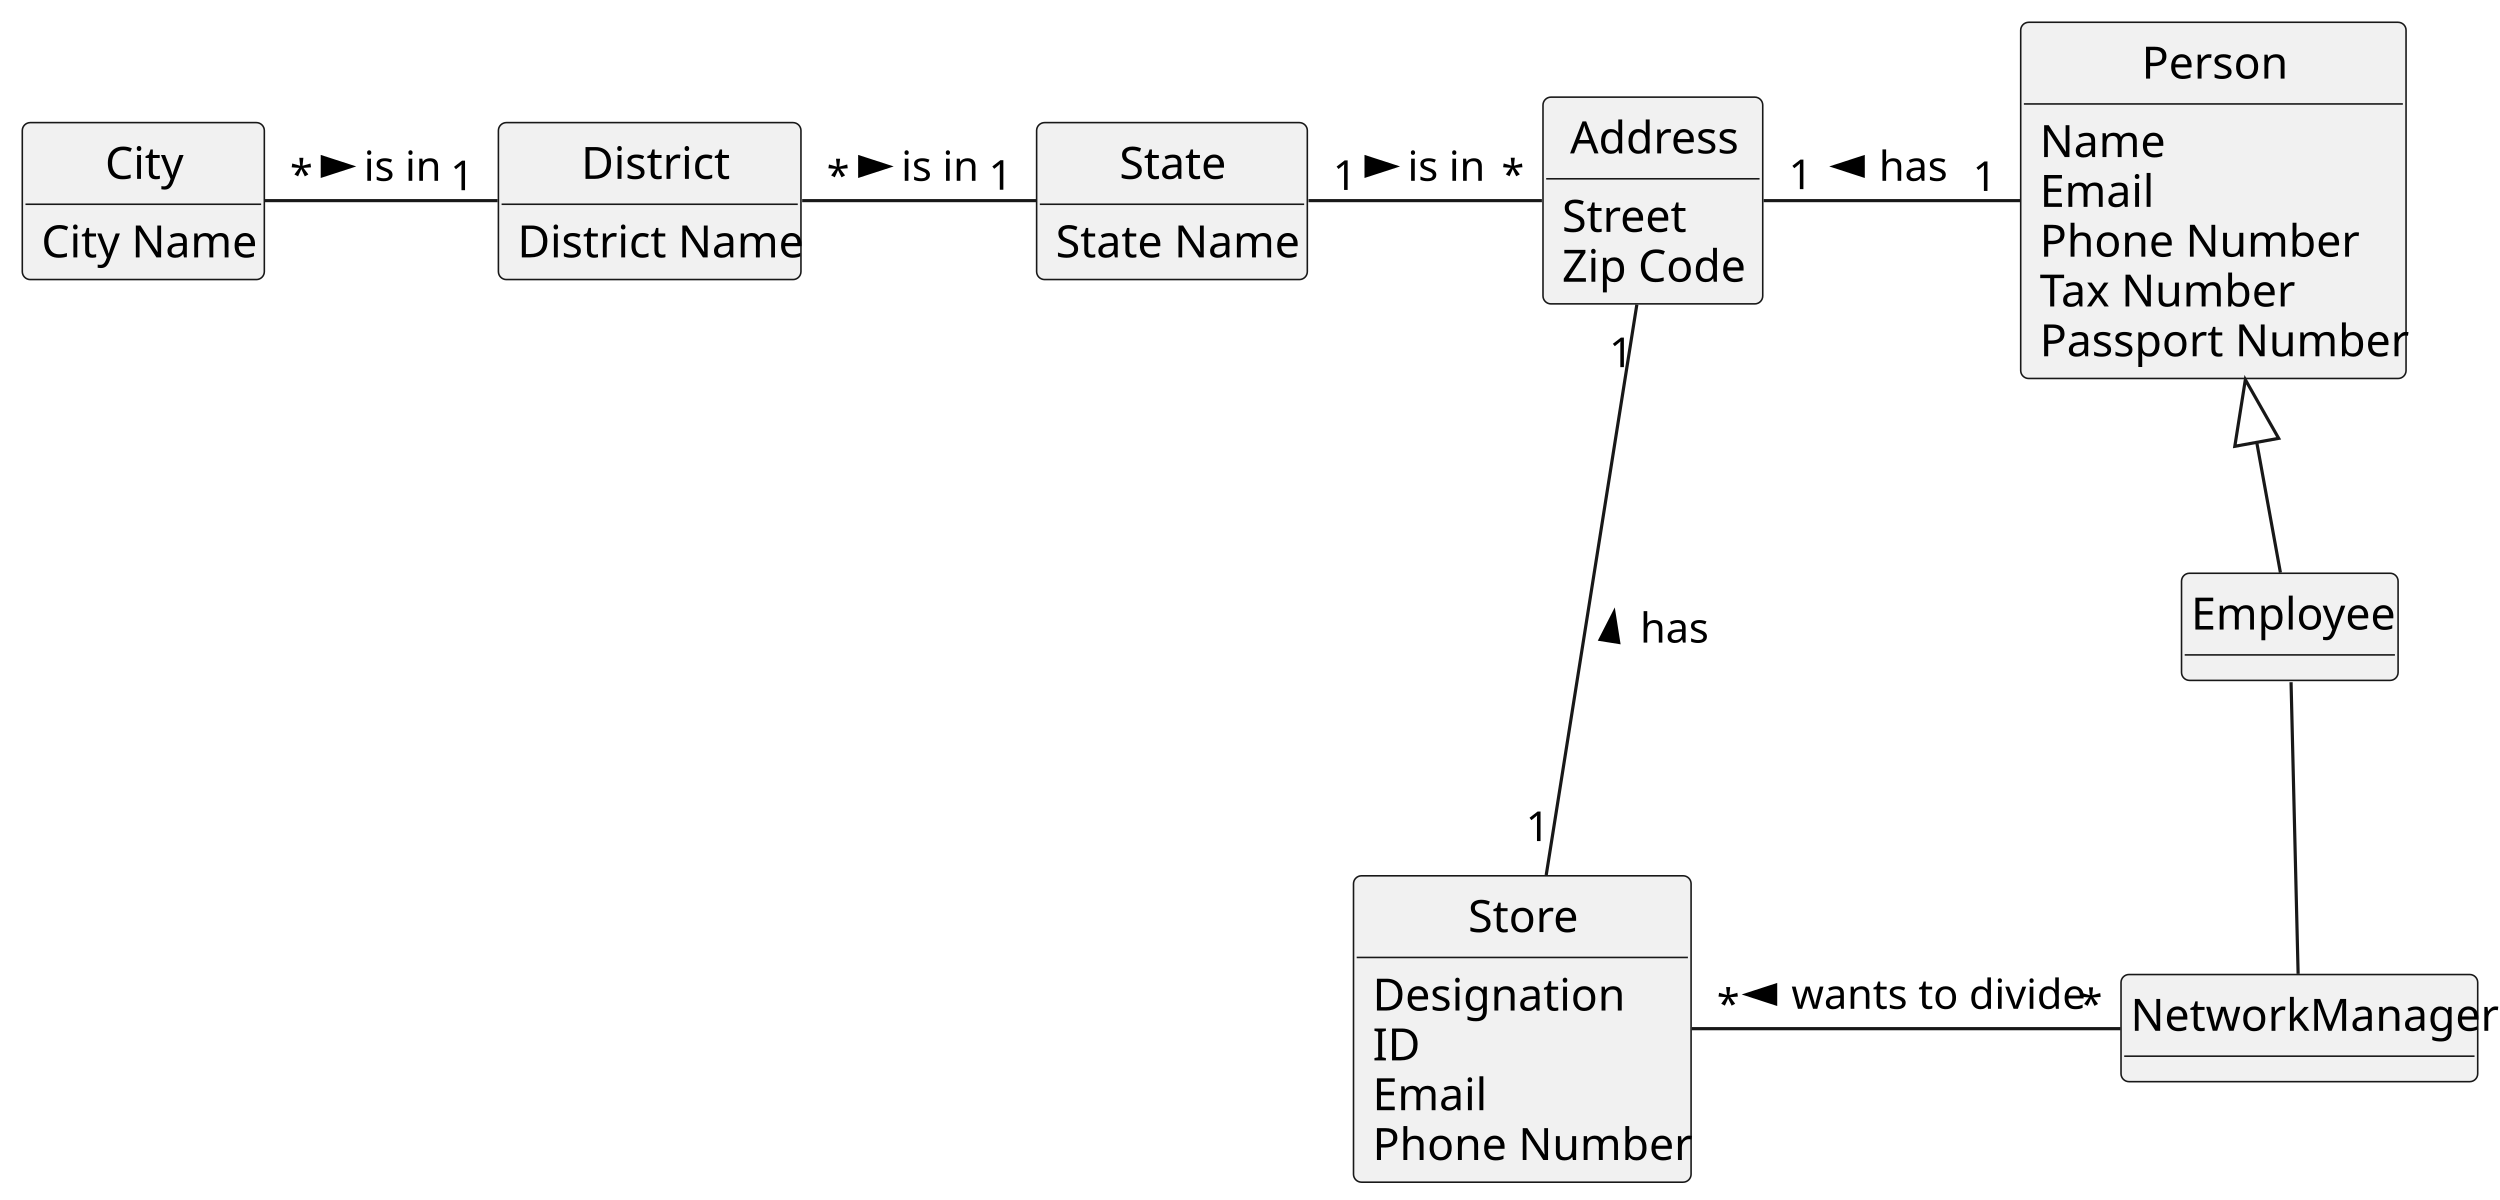
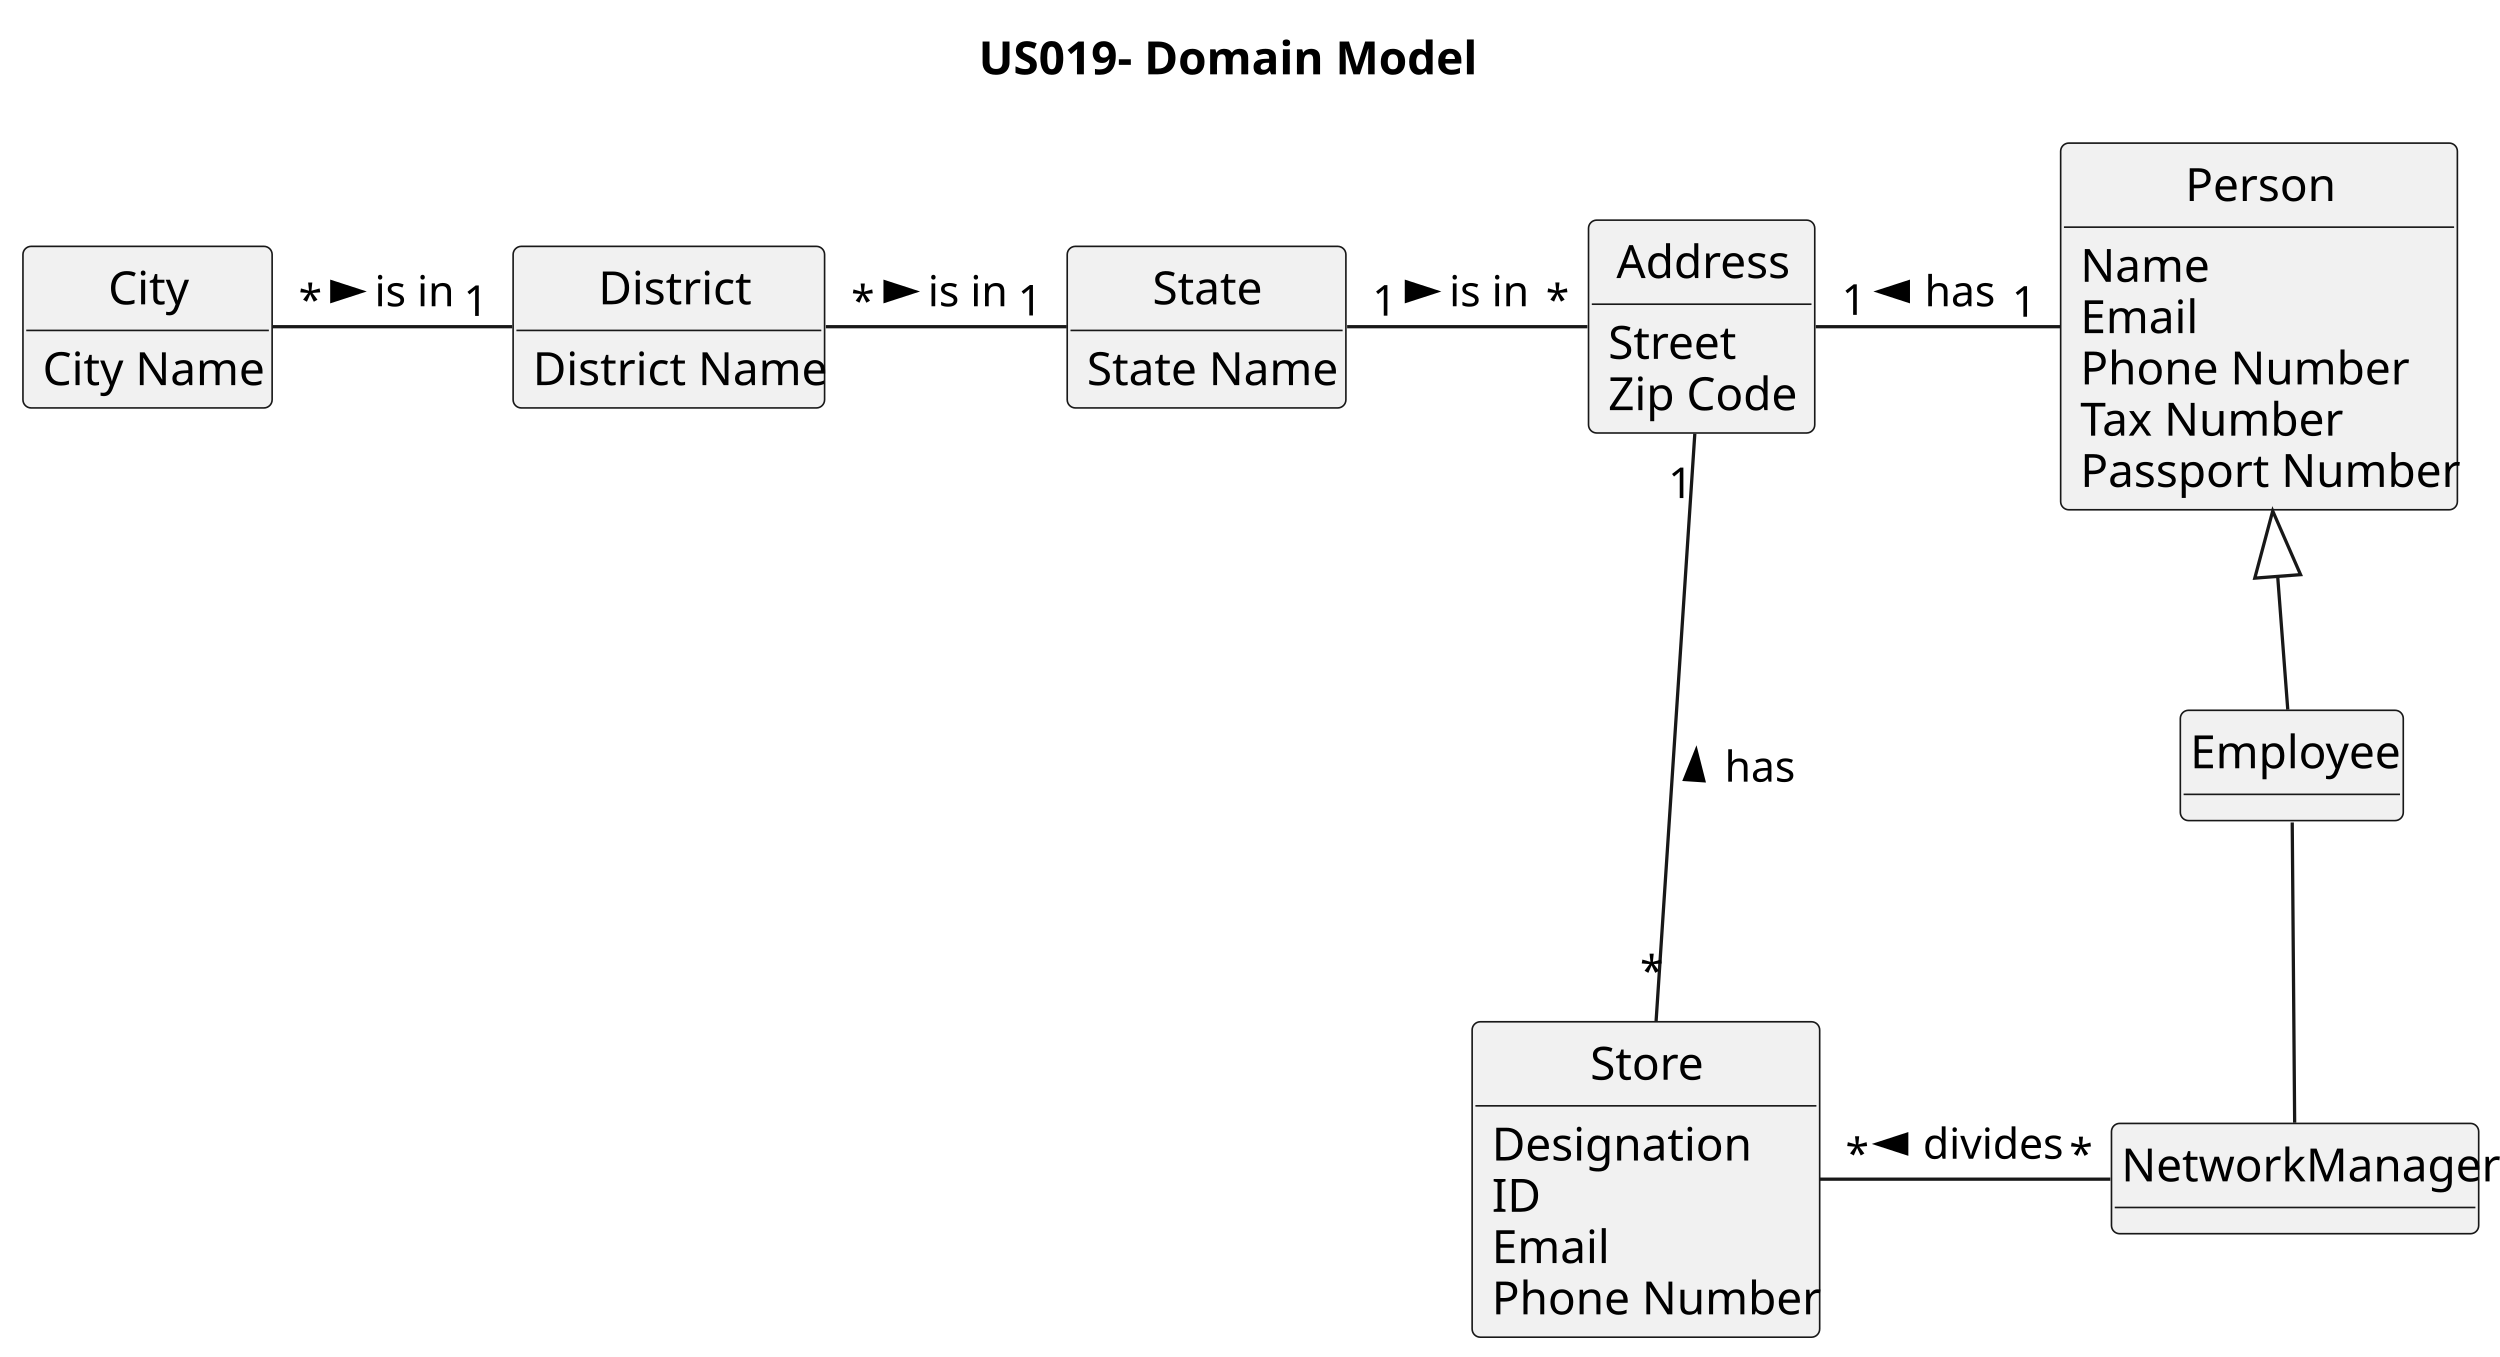
- <svg xmlns="http://www.w3.org/2000/svg" contentStyleType="text/css" height="226.8px" preserveAspectRatio="none" style="width:471px;height:226px;background:#FFFFFF;" version="1.1" viewBox="0 0 471 226" width="471px" zoomAndPan="magnify">
+ <svg xmlns="http://www.w3.org/2000/svg" contentStyleType="text/css" height="331.2px" preserveAspectRatio="none" style="width:610px;height:331px;background:#FFFFFF;" version="1.1" viewBox="0 0 610 331" width="610.4px" zoomAndPan="magnify">
  <defs />
  <g>
+     <text fill="#000000" font-family="sans-serif" font-size="11.2" font-weight="bold" lengthAdjust="spacing" textLength="121.6" x="238.8" y="18.139">US019- Domain Model</text>
    <g id="elem_Address">
-       <rect codeLine="13" fill="#F1F1F1" height="38.953" id="Address" rx="1.5" ry="1.5" style="stroke:#181818;stroke-width:0.3;" width="41.4" x="290.7" y="18.3" />
-       <text fill="#000000" font-family="sans-serif" font-size="8.4" lengthAdjust="spacing" textLength="31.2" x="295.8" y="28.904">Address</text>
-       <line style="stroke:#181818;stroke-width:0.3;" x1="291.3" x2="331.5" y1="33.684" y2="33.684" />
-       <text fill="#000000" font-family="sans-serif" font-size="8.4" lengthAdjust="spacing" textLength="22.8" x="294.3" y="43.689">Street</text>
-       <text fill="#000000" font-family="sans-serif" font-size="8.4" lengthAdjust="spacing" textLength="34.2" x="294.3" y="53.073">Zip Code</text>
+       <rect codeLine="15" fill="#F1F1F1" height="51.938" id="Address" rx="2" ry="2" style="stroke:#181818;stroke-width:0.4;" width="55.2" x="387.6" y="53.712" />
+       <text fill="#000000" font-family="sans-serif" font-size="11.2" lengthAdjust="spacing" textLength="41.6" x="394.4" y="67.852">Address</text>
+       <line style="stroke:#181818;stroke-width:0.4;" x1="388.4" x2="442" y1="74.225" y2="74.225" />
+       <text fill="#000000" font-family="sans-serif" font-size="11.2" lengthAdjust="spacing" textLength="30.4" x="392.4" y="87.564">Street</text>
+       <text fill="#000000" font-family="sans-serif" font-size="11.2" lengthAdjust="spacing" textLength="45.6" x="392.4" y="100.077">Zip Code</text>
    </g>
    <g id="elem_City">
-       <rect codeLine="18" fill="#F1F1F1" height="29.569" id="City" rx="1.5" ry="1.5" style="stroke:#181818;stroke-width:0.3;" width="45.6" x="4.2" y="23.1" />
-       <text fill="#000000" font-family="sans-serif" font-size="8.4" lengthAdjust="spacing" textLength="14.4" x="19.8" y="33.704">City</text>
-       <line style="stroke:#181818;stroke-width:0.3;" x1="4.8" x2="49.2" y1="38.484" y2="38.484" />
-       <text fill="#000000" font-family="sans-serif" font-size="8.4" lengthAdjust="spacing" textLength="38.4" x="7.8" y="48.489">City Name</text>
+       <rect codeLine="20" fill="#F1F1F1" height="39.425" id="City" rx="2" ry="2" style="stroke:#181818;stroke-width:0.4;" width="60.8" x="5.6" y="60.112" />
+       <text fill="#000000" font-family="sans-serif" font-size="11.2" lengthAdjust="spacing" textLength="19.2" x="26.4" y="74.252">City</text>
+       <line style="stroke:#181818;stroke-width:0.4;" x1="6.4" x2="65.6" y1="80.625" y2="80.625" />
+       <text fill="#000000" font-family="sans-serif" font-size="11.2" lengthAdjust="spacing" textLength="51.2" x="10.4" y="93.964">City Name</text>
    </g>
    <g id="elem_District">
-       <rect codeLine="23" fill="#F1F1F1" height="29.569" id="District" rx="1.5" ry="1.5" style="stroke:#181818;stroke-width:0.3;" width="57" x="93.9" y="23.1" />
-       <text fill="#000000" font-family="sans-serif" font-size="8.4" lengthAdjust="spacing" textLength="25.8" x="109.5" y="33.704">District</text>
-       <line style="stroke:#181818;stroke-width:0.3;" x1="94.5" x2="150.3" y1="38.484" y2="38.484" />
-       <text fill="#000000" font-family="sans-serif" font-size="8.4" lengthAdjust="spacing" textLength="49.8" x="97.5" y="48.489">District Name</text>
+       <rect codeLine="25" fill="#F1F1F1" height="39.425" id="District" rx="2" ry="2" style="stroke:#181818;stroke-width:0.4;" width="76" x="125.2" y="60.112" />
+       <text fill="#000000" font-family="sans-serif" font-size="11.2" lengthAdjust="spacing" textLength="34.4" x="146" y="74.252">District</text>
+       <line style="stroke:#181818;stroke-width:0.4;" x1="126" x2="200.4" y1="80.625" y2="80.625" />
+       <text fill="#000000" font-family="sans-serif" font-size="11.2" lengthAdjust="spacing" textLength="66.4" x="130" y="93.964">District Name</text>
    </g>
    <g id="elem_State">
-       <rect codeLine="27" fill="#F1F1F1" height="29.569" id="State" rx="1.5" ry="1.5" style="stroke:#181818;stroke-width:0.3;" width="51" x="195.3" y="23.1" />
-       <text fill="#000000" font-family="sans-serif" font-size="8.4" lengthAdjust="spacing" textLength="19.8" x="210.9" y="33.704">State</text>
-       <line style="stroke:#181818;stroke-width:0.3;" x1="195.9" x2="245.7" y1="38.484" y2="38.484" />
-       <text fill="#000000" font-family="sans-serif" font-size="8.4" lengthAdjust="spacing" textLength="43.8" x="198.9" y="48.489">State Name</text>
+       <rect codeLine="29" fill="#F1F1F1" height="39.425" id="State" rx="2" ry="2" style="stroke:#181818;stroke-width:0.4;" width="68" x="260.4" y="60.112" />
+       <text fill="#000000" font-family="sans-serif" font-size="11.2" lengthAdjust="spacing" textLength="26.4" x="281.2" y="74.252">State</text>
+       <line style="stroke:#181818;stroke-width:0.4;" x1="261.2" x2="327.6" y1="80.625" y2="80.625" />
+       <text fill="#000000" font-family="sans-serif" font-size="11.2" lengthAdjust="spacing" textLength="58.4" x="265.2" y="93.964">State Name</text>
    </g>
    <g id="elem_Employee">
-       <rect codeLine="32" fill="#F1F1F1" height="20.184" id="Employee" rx="1.5" ry="1.5" style="stroke:#181818;stroke-width:0.3;" width="40.8" x="411" y="108" />
-       <text fill="#000000" font-family="sans-serif" font-size="8.4" lengthAdjust="spacing" textLength="37.2" x="412.8" y="118.604">Employee</text>
-       <line style="stroke:#181818;stroke-width:0.3;" x1="411.6" x2="451.2" y1="123.384" y2="123.384" />
+       <rect codeLine="34" fill="#F1F1F1" height="26.913" id="Employee" rx="2" ry="2" style="stroke:#181818;stroke-width:0.4;" width="54.4" x="532" y="173.312" />
+       <text fill="#000000" font-family="sans-serif" font-size="11.2" lengthAdjust="spacing" textLength="49.6" x="534.4" y="187.452">Employee</text>
+       <line style="stroke:#181818;stroke-width:0.4;" x1="532.8" x2="585.6" y1="193.825" y2="193.825" />
    </g>
    <g id="elem_Person">
-       <rect codeLine="35" fill="#F1F1F1" height="67.106" id="Person" rx="1.5" ry="1.5" style="stroke:#181818;stroke-width:0.3;" width="72.6" x="380.7" y="4.2" />
-       <text fill="#000000" font-family="sans-serif" font-size="8.4" lengthAdjust="spacing" textLength="27" x="403.5" y="14.804">Person</text>
-       <line style="stroke:#181818;stroke-width:0.3;" x1="381.3" x2="452.7" y1="19.584" y2="19.584" />
-       <text fill="#000000" font-family="sans-serif" font-size="8.4" lengthAdjust="spacing" textLength="21.6" x="384.3" y="29.589">Name</text>
-       <text fill="#000000" font-family="sans-serif" font-size="8.4" lengthAdjust="spacing" textLength="20.4" x="384.3" y="38.973">Email</text>
-       <text fill="#000000" font-family="sans-serif" font-size="8.4" lengthAdjust="spacing" textLength="56.4" x="384.3" y="48.357">Phone Number</text>
-       <text fill="#000000" font-family="sans-serif" font-size="8.4" lengthAdjust="spacing" textLength="45.6" x="384.3" y="57.742">Tax Number</text>
-       <text fill="#000000" font-family="sans-serif" font-size="8.4" lengthAdjust="spacing" textLength="65.4" x="384.3" y="67.126">Passport Number</text>
+       <rect codeLine="37" fill="#F1F1F1" height="89.475" id="Person" rx="2" ry="2" style="stroke:#181818;stroke-width:0.4;" width="96.8" x="502.8" y="34.913" />
+       <text fill="#000000" font-family="sans-serif" font-size="11.2" lengthAdjust="spacing" textLength="36" x="533.2" y="49.052">Person</text>
+       <line style="stroke:#181818;stroke-width:0.4;" x1="503.6" x2="598.8" y1="55.425" y2="55.425" />
+       <text fill="#000000" font-family="sans-serif" font-size="11.2" lengthAdjust="spacing" textLength="28.8" x="507.6" y="68.764">Name</text>
+       <text fill="#000000" font-family="sans-serif" font-size="11.2" lengthAdjust="spacing" textLength="27.2" x="507.6" y="81.277">Email</text>
+       <text fill="#000000" font-family="sans-serif" font-size="11.2" lengthAdjust="spacing" textLength="75.2" x="507.6" y="93.789">Phone Number</text>
+       <text fill="#000000" font-family="sans-serif" font-size="11.2" lengthAdjust="spacing" textLength="60.8" x="507.6" y="106.302">Tax Number</text>
+       <text fill="#000000" font-family="sans-serif" font-size="11.2" lengthAdjust="spacing" textLength="87.2" x="507.6" y="118.814">Passport Number</text>
    </g>
    <g id="elem_NetworkManager">
-       <rect codeLine="43" fill="#F1F1F1" height="20.184" id="NetworkManager" rx="1.5" ry="1.5" style="stroke:#181818;stroke-width:0.3;" width="67.2" x="399.6" y="183.6" />
-       <text fill="#000000" font-family="sans-serif" font-size="8.4" lengthAdjust="spacing" textLength="63.6" x="401.4" y="194.204">NetworkManager</text>
-       <line style="stroke:#181818;stroke-width:0.3;" x1="400.2" x2="466.2" y1="198.984" y2="198.984" />
+       <rect codeLine="45" fill="#F1F1F1" height="26.913" id="NetworkManager" rx="2" ry="2" style="stroke:#181818;stroke-width:0.4;" width="89.6" x="515.2" y="274.113" />
+       <text fill="#000000" font-family="sans-serif" font-size="11.2" lengthAdjust="spacing" textLength="84.8" x="517.6" y="288.252">NetworkManager</text>
+       <line style="stroke:#181818;stroke-width:0.4;" x1="516" x2="604" y1="294.625" y2="294.625" />
    </g>
    <g id="elem_Store">
-       <rect codeLine="46" fill="#F1F1F1" height="57.722" id="Store" rx="1.5" ry="1.5" style="stroke:#181818;stroke-width:0.3;" width="63.6" x="255" y="165" />
-       <text fill="#000000" font-family="sans-serif" font-size="8.4" lengthAdjust="spacing" textLength="20.4" x="276.6" y="175.604">Store</text>
-       <line style="stroke:#181818;stroke-width:0.3;" x1="255.6" x2="318" y1="180.384" y2="180.384" />
-       <text fill="#000000" font-family="sans-serif" font-size="8.4" lengthAdjust="spacing" textLength="45" x="258.6" y="190.389">Designation</text>
-       <text fill="#000000" font-family="sans-serif" font-size="8.4" lengthAdjust="spacing" textLength="7.8" x="258.6" y="199.773">ID</text>
-       <text fill="#000000" font-family="sans-serif" font-size="8.4" lengthAdjust="spacing" textLength="20.4" x="258.6" y="209.157">Email</text>
-       <text fill="#000000" font-family="sans-serif" font-size="8.4" lengthAdjust="spacing" textLength="56.4" x="258.6" y="218.542">Phone Number</text>
+       <rect codeLine="48" fill="#F1F1F1" height="76.963" id="Store" rx="2" ry="2" style="stroke:#181818;stroke-width:0.4;" width="84.8" x="359.2" y="249.312" />
+       <text fill="#000000" font-family="sans-serif" font-size="11.2" lengthAdjust="spacing" textLength="27.2" x="388" y="263.452">Store</text>
+       <line style="stroke:#181818;stroke-width:0.4;" x1="360" x2="443.2" y1="269.825" y2="269.825" />
+       <text fill="#000000" font-family="sans-serif" font-size="11.2" lengthAdjust="spacing" textLength="60" x="364" y="283.164">Designation</text>
+       <text fill="#000000" font-family="sans-serif" font-size="11.2" lengthAdjust="spacing" textLength="10.4" x="364" y="295.677">ID</text>
+       <text fill="#000000" font-family="sans-serif" font-size="11.2" lengthAdjust="spacing" textLength="27.2" x="364" y="308.189">Email</text>
+       <text fill="#000000" font-family="sans-serif" font-size="11.2" lengthAdjust="spacing" textLength="75.2" x="364" y="320.702">Phone Number</text>
    </g>
    <g id="link_Person_Employee">
-       <path codeLine="54" d="M425.196,83.49 C426.876,92.706 428.478,101.52 429.63,107.88 " fill="none" id="Person-backto-Employee" style="stroke:#181818;stroke-width:0.6;" />
-       <polygon fill="none" points="421.038,84.084,423.024,71.532,429.3,82.584,421.038,84.084" style="stroke:#181818;stroke-width:0.6;" />
+       <path codeLine="56" d="M555.768,140.833 C556.696,153.056 557.576,164.72 558.216,173.153 " fill="none" id="Person-backto-Employee" style="stroke:#181818;stroke-width:0.8;" />
+       <polygon fill="none" points="550.168,141.065,554.544,124.689,561.336,140.216,550.168,141.065" style="stroke:#181818;stroke-width:0.8;" />
    </g>
    <g id="link_Employee_NetworkManager">
-       <path codeLine="55" d="M431.634,128.526 C431.982,142.788 432.618,169.212 432.966,183.474 " fill="none" id="Employee-NetworkManager" style="stroke:#181818;stroke-width:0.6;" />
+       <path codeLine="57" d="M559.304,200.68 C559.456,219.696 559.744,254.929 559.896,273.945 " fill="none" id="Employee-NetworkManager" style="stroke:#181818;stroke-width:0.8;" />
    </g>
    <g id="link_Address_Person">
-       <path codeLine="57" d="M332.262,37.8 C346.026,37.8 364.428,37.8 380.568,37.8 " fill="none" id="Address-Person" style="stroke:#181818;stroke-width:0.6;" />
-       <polygon fill="#000000" points="345.6,31.357,351.027,33.12,351.027,29.594,345.6,31.357" style="stroke:#000000;stroke-width:0.6;" />
-       <text fill="#000000" font-family="sans-serif" font-size="7.8" lengthAdjust="spacing" textLength="12.6" x="354" y="34.061">has</text>
-       <text fill="#000000" font-family="sans-serif" font-size="7.8" lengthAdjust="spacing" textLength="4.2" x="336.998" y="35.632">1</text>
-       <text fill="#000000" font-family="sans-serif" font-size="7.8" lengthAdjust="spacing" textLength="4.2" x="371.672" y="35.974">1</text>
+       <path codeLine="59" d="M443.048,79.713 C460.224,79.713 482.72,79.713 502.752,79.713 " fill="none" id="Address-Person" style="stroke:#181818;stroke-width:0.8;" />
+       <polygon fill="#000000" points="458.4,71.122,465.636,73.473,465.636,68.771,458.4,71.122" style="stroke:#000000;stroke-width:0.8;" />
+       <text fill="#000000" font-family="sans-serif" font-size="10.4" lengthAdjust="spacing" textLength="16.8" x="469.6" y="74.727">has</text>
+       <text fill="#000000" font-family="sans-serif" font-size="10.4" lengthAdjust="spacing" textLength="5.6" x="449.369" y="76.822">1</text>
+       <text fill="#000000" font-family="sans-serif" font-size="10.4" lengthAdjust="spacing" textLength="5.6" x="490.906" y="77.278">1</text>
    </g>
    <g id="link_District_State">
-       <path codeLine="58" d="M151.128,37.8 C165.078,37.8 181.71,37.8 195.222,37.8 " fill="none" id="District-State" style="stroke:#181818;stroke-width:0.6;" />
-       <polygon fill="#000000" points="167.4,31.357,161.973,29.594,161.973,33.12,167.4,31.357" style="stroke:#000000;stroke-width:0.6;" />
-       <text fill="#000000" font-family="sans-serif" font-size="7.8" lengthAdjust="spacing" textLength="14.4" x="169.8" y="34.061">is in</text>
-       <text fill="#000000" font-family="sans-serif" font-size="7.8" lengthAdjust="spacing" textLength="3" x="155.757" y="35.829">*</text>
-       <text fill="#000000" font-family="sans-serif" font-size="7.8" lengthAdjust="spacing" textLength="4.2" x="186.265" y="35.752">1</text>
+       <path codeLine="60" d="M201.504,79.713 C220.104,79.713 242.28,79.713 260.296,79.713 " fill="none" id="District-State" style="stroke:#181818;stroke-width:0.8;" />
+       <polygon fill="#000000" points="223.2,71.122,215.964,68.771,215.964,73.473,223.2,71.122" style="stroke:#000000;stroke-width:0.8;" />
+       <text fill="#000000" font-family="sans-serif" font-size="10.4" lengthAdjust="spacing" textLength="19.2" x="226.4" y="74.727">is in</text>
+       <text fill="#000000" font-family="sans-serif" font-size="10.4" lengthAdjust="spacing" textLength="4" x="207.676" y="77.085">*</text>
+       <text fill="#000000" font-family="sans-serif" font-size="10.4" lengthAdjust="spacing" textLength="5.6" x="248.353" y="76.981">1</text>
    </g>
    <g id="link_City_District">
-       <path codeLine="59" d="M49.848,37.8 C63.024,37.8 79.71,37.8 93.756,37.8 " fill="none" id="City-District" style="stroke:#181818;stroke-width:0.6;" />
-       <polygon fill="#000000" points="66.15,31.357,60.723,29.594,60.723,33.12,66.15,31.357" style="stroke:#000000;stroke-width:0.6;" />
-       <text fill="#000000" font-family="sans-serif" font-size="7.8" lengthAdjust="spacing" textLength="14.4" x="68.55" y="34.061">is in</text>
-       <text fill="#000000" font-family="sans-serif" font-size="7.8" lengthAdjust="spacing" textLength="3" x="54.642" y="35.649">*</text>
-       <text fill="#000000" font-family="sans-serif" font-size="7.8" lengthAdjust="spacing" textLength="4.2" x="84.848" y="35.829">1</text>
+       <path codeLine="61" d="M66.464,79.713 C84.032,79.713 106.28,79.713 125.008,79.713 " fill="none" id="City-District" style="stroke:#181818;stroke-width:0.8;" />
+       <polygon fill="#000000" points="88.2,71.122,80.964,68.771,80.964,73.473,88.2,71.122" style="stroke:#000000;stroke-width:0.8;" />
+       <text fill="#000000" font-family="sans-serif" font-size="10.4" lengthAdjust="spacing" textLength="19.2" x="91.4" y="74.727">is in</text>
+       <text fill="#000000" font-family="sans-serif" font-size="10.4" lengthAdjust="spacing" textLength="4" x="72.855" y="76.844">*</text>
+       <text fill="#000000" font-family="sans-serif" font-size="10.4" lengthAdjust="spacing" textLength="5.6" x="113.131" y="77.085">1</text>
    </g>
    <g id="link_State_Address">
-       <path codeLine="60" d="M246.522,37.8 C260.436,37.8 277.404,37.8 290.496,37.8 " fill="none" id="State-Address" style="stroke:#181818;stroke-width:0.6;" />
-       <polygon fill="#000000" points="262.8,31.357,257.373,29.594,257.373,33.12,262.8,31.357" style="stroke:#000000;stroke-width:0.6;" />
-       <text fill="#000000" font-family="sans-serif" font-size="7.8" lengthAdjust="spacing" textLength="14.4" x="265.2" y="34.061">is in</text>
-       <text fill="#000000" font-family="sans-serif" font-size="7.8" lengthAdjust="spacing" textLength="4.2" x="251.13" y="35.778">1</text>
-       <text fill="#000000" font-family="sans-serif" font-size="7.8" lengthAdjust="spacing" textLength="3" x="282.875" y="35.632">*</text>
+       <path codeLine="62" d="M328.696,79.713 C347.248,79.713 369.872,79.713 387.328,79.713 " fill="none" id="State-Address" style="stroke:#181818;stroke-width:0.8;" />
+       <polygon fill="#000000" points="350.4,71.122,343.164,68.771,343.164,73.473,350.4,71.122" style="stroke:#000000;stroke-width:0.8;" />
+       <text fill="#000000" font-family="sans-serif" font-size="10.4" lengthAdjust="spacing" textLength="19.2" x="353.6" y="74.727">is in</text>
+       <text fill="#000000" font-family="sans-serif" font-size="10.4" lengthAdjust="spacing" textLength="5.6" x="334.84" y="77.016">1</text>
+       <text fill="#000000" font-family="sans-serif" font-size="10.4" lengthAdjust="spacing" textLength="4" x="377.167" y="76.822">*</text>
    </g>
    <g id="link_Address_Store">
-       <path codeLine="62" d="M308.382,57.384 C304.11,84.264 296.268,133.632 291.306,164.862 " fill="none" id="Address-Store" style="stroke:#181818;stroke-width:0.6;" />
-       <polygon fill="#000000" points="304.071,115.394,301.478,120.477,304.961,121.031,304.071,115.394" style="stroke:#000000;stroke-width:0.6;" />
-       <text fill="#000000" font-family="sans-serif" font-size="7.8" lengthAdjust="spacing" textLength="12.6" x="309" y="121.061">has</text>
-       <text fill="#000000" font-family="sans-serif" font-size="7.8" lengthAdjust="spacing" textLength="4.2" x="303.174" y="69.163">1</text>
-       <text fill="#000000" font-family="sans-serif" font-size="7.8" lengthAdjust="spacing" textLength="4.2" x="287.474" y="158.464">1</text>
+       <path codeLine="64" d="M413.536,105.825 C411.168,141.665 406.832,207.488 404.088,249.129 " fill="none" id="Address-Store" style="stroke:#181818;stroke-width:0.8;" />
+       <polygon fill="#000000" points="413.863,183.131,411.041,190.196,415.733,190.506,413.863,183.131" style="stroke:#000000;stroke-width:0.8;" />
+       <text fill="#000000" font-family="sans-serif" font-size="10.4" lengthAdjust="spacing" textLength="16.8" x="420.8" y="190.727">has</text>
+       <text fill="#000000" font-family="sans-serif" font-size="10.4" lengthAdjust="spacing" textLength="5.6" x="407.057" y="121.53">1</text>
+       <text fill="#000000" font-family="sans-serif" font-size="10.4" lengthAdjust="spacing" textLength="4" x="400.163" y="240.597">*</text>
    </g>
    <g id="link_Store_NetworkManager">
-       <path codeLine="64" d="M318.75,193.8 C342.642,193.8 375.24,193.8 399.54,193.8 " fill="none" id="Store-NetworkManager" style="stroke:#181818;stroke-width:0.6;" />
-       <polygon fill="#000000" points="329.1,187.357,334.527,189.12,334.527,185.594,329.1,187.357" style="stroke:#000000;stroke-width:0.6;" />
-       <text fill="#000000" font-family="sans-serif" font-size="7.8" lengthAdjust="spacing" textLength="51" x="337.5" y="190.061">wants to divide</text>
-       <text fill="#000000" font-family="sans-serif" font-size="7.8" lengthAdjust="spacing" textLength="3" x="323.454" y="191.884">*</text>
-       <text fill="#000000" font-family="sans-serif" font-size="7.8" lengthAdjust="spacing" textLength="3" x="391.815" y="191.932">*</text>
+       <path codeLine="66" d="M444.048,287.712 C465.952,287.712 492.672,287.712 514.936,287.712 " fill="none" id="Store-NetworkManager" style="stroke:#181818;stroke-width:0.8;" />
+       <polygon fill="#000000" points="458,279.122,465.236,281.473,465.236,276.771,458,279.122" style="stroke:#000000;stroke-width:0.8;" />
+       <text fill="#000000" font-family="sans-serif" font-size="10.4" lengthAdjust="spacing" textLength="31.2" x="469.2" y="282.727">divides</text>
+       <text fill="#000000" font-family="sans-serif" font-size="10.4" lengthAdjust="spacing" textLength="4" x="450.298" y="285.158">*</text>
+       <text fill="#000000" font-family="sans-serif" font-size="10.4" lengthAdjust="spacing" textLength="4" x="504.906" y="285.255">*</text>
    </g>
  </g>
</svg>
